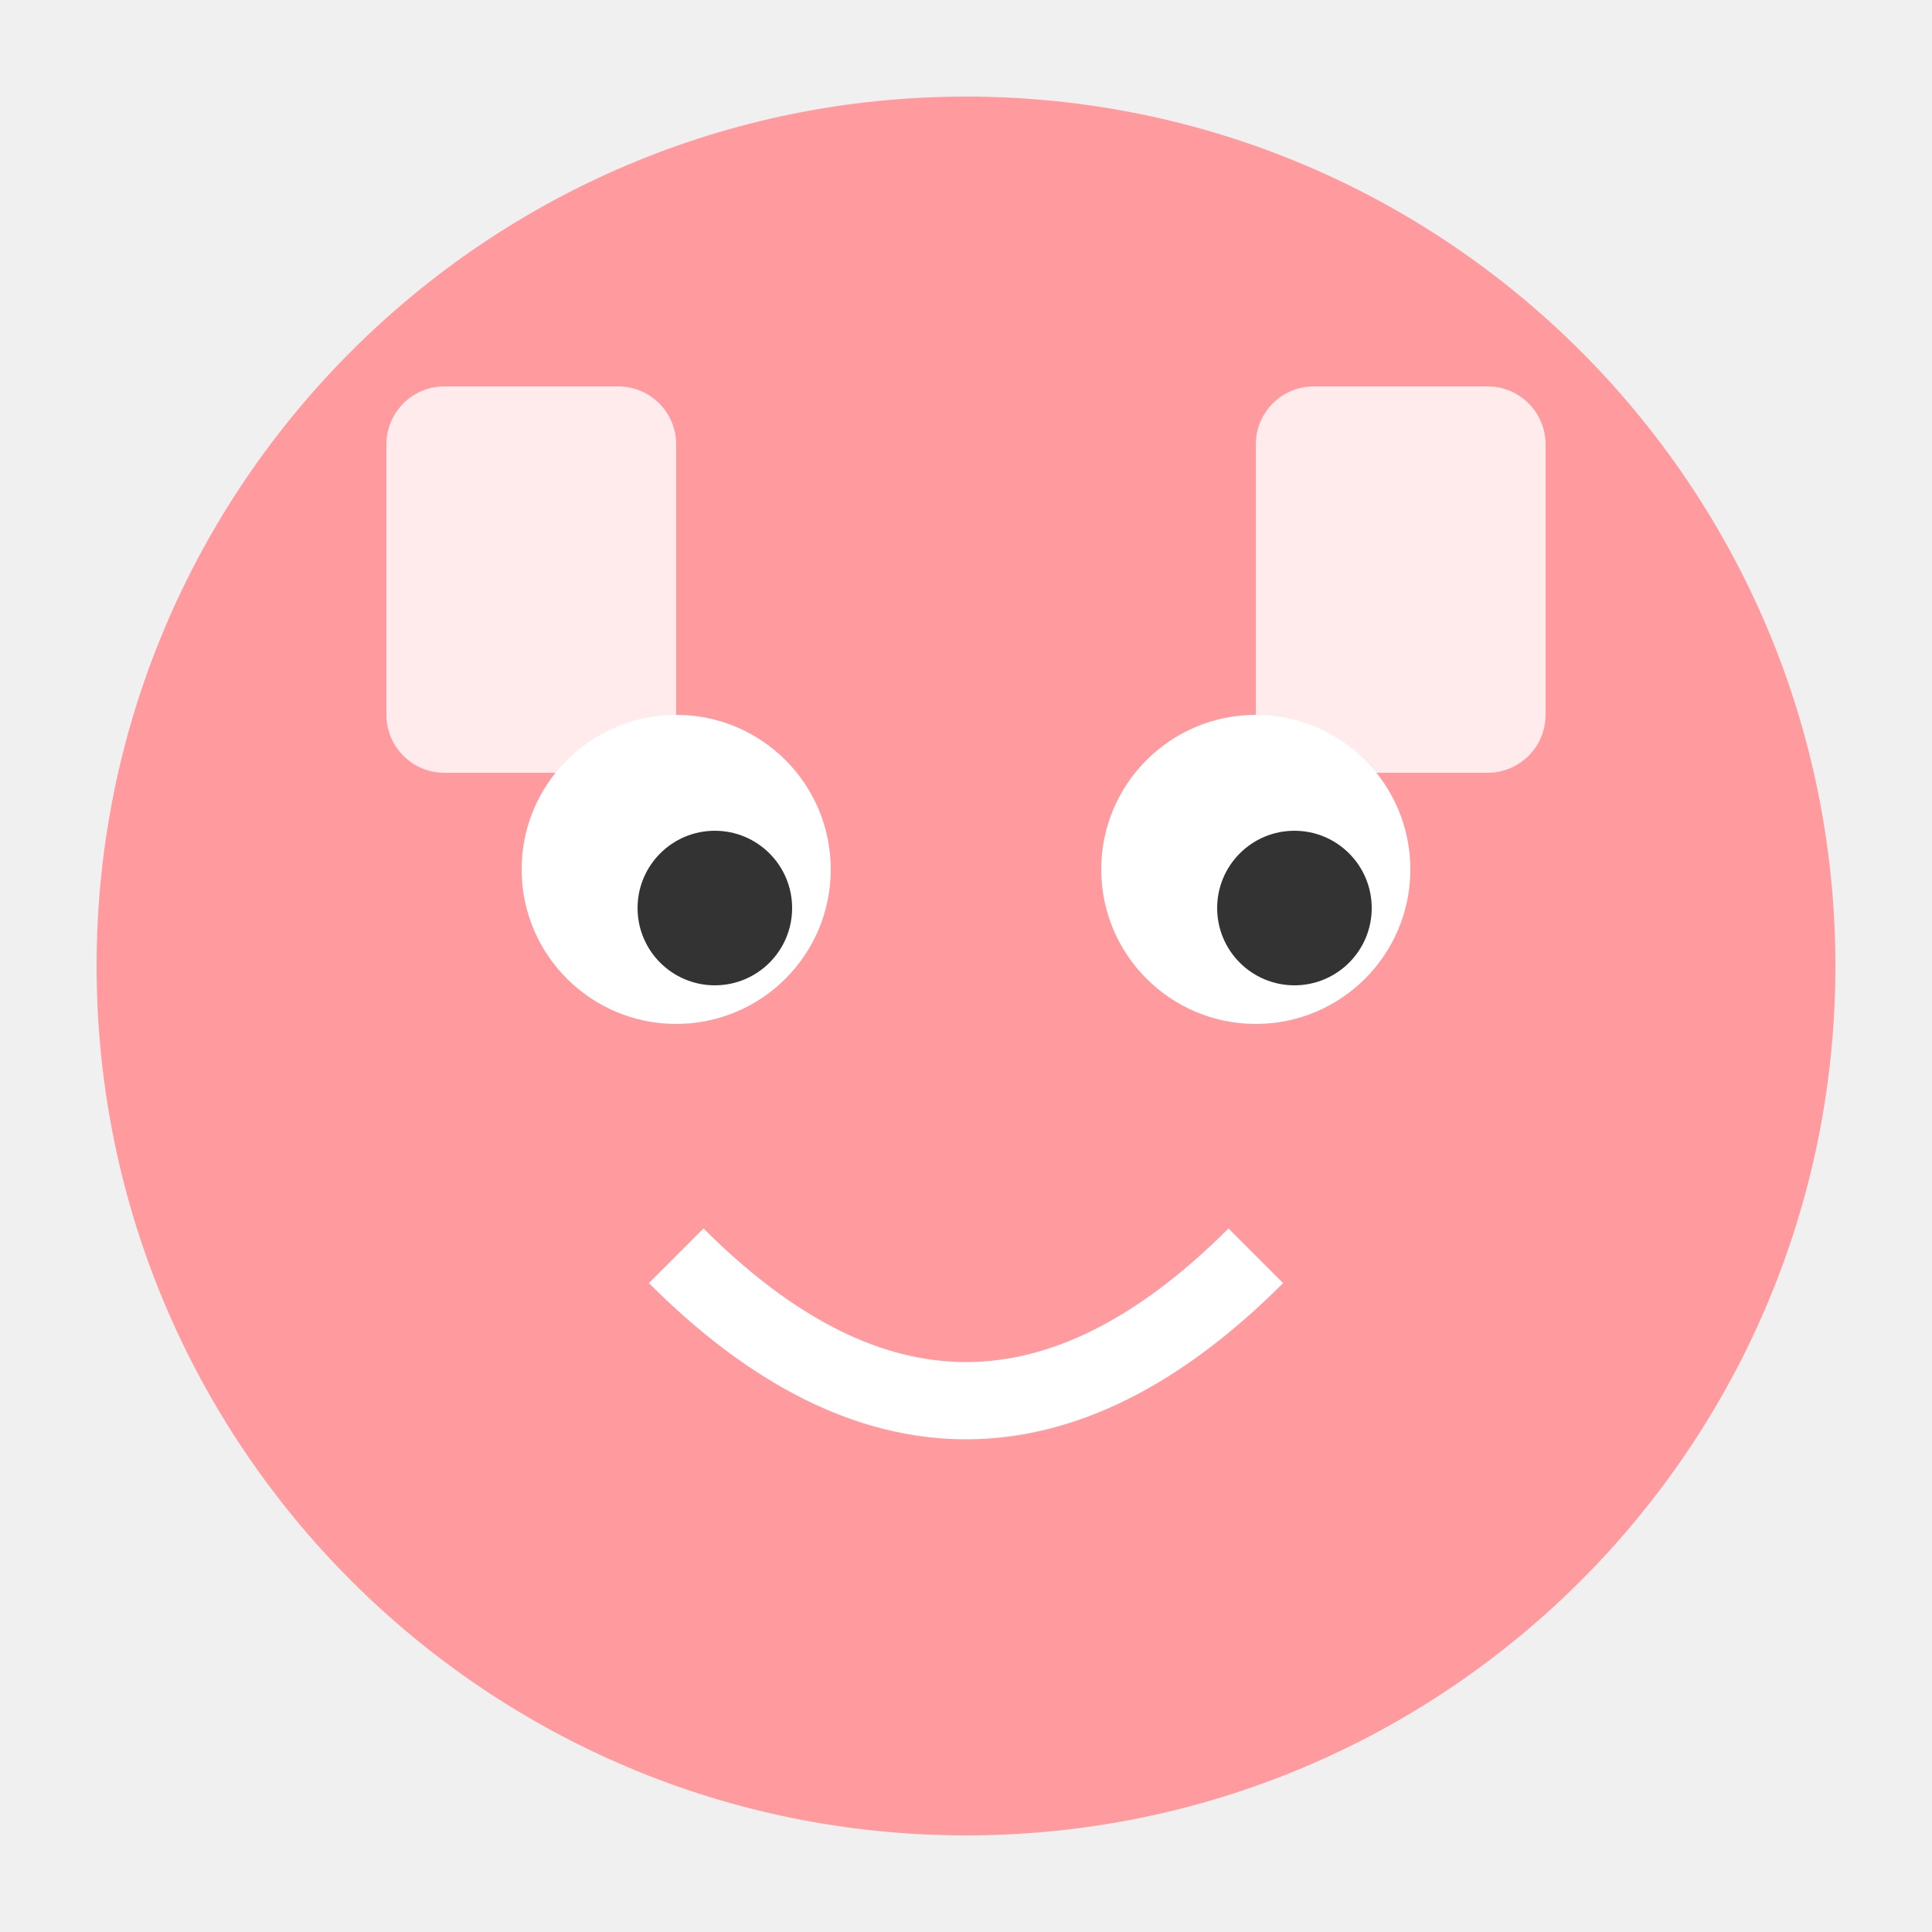
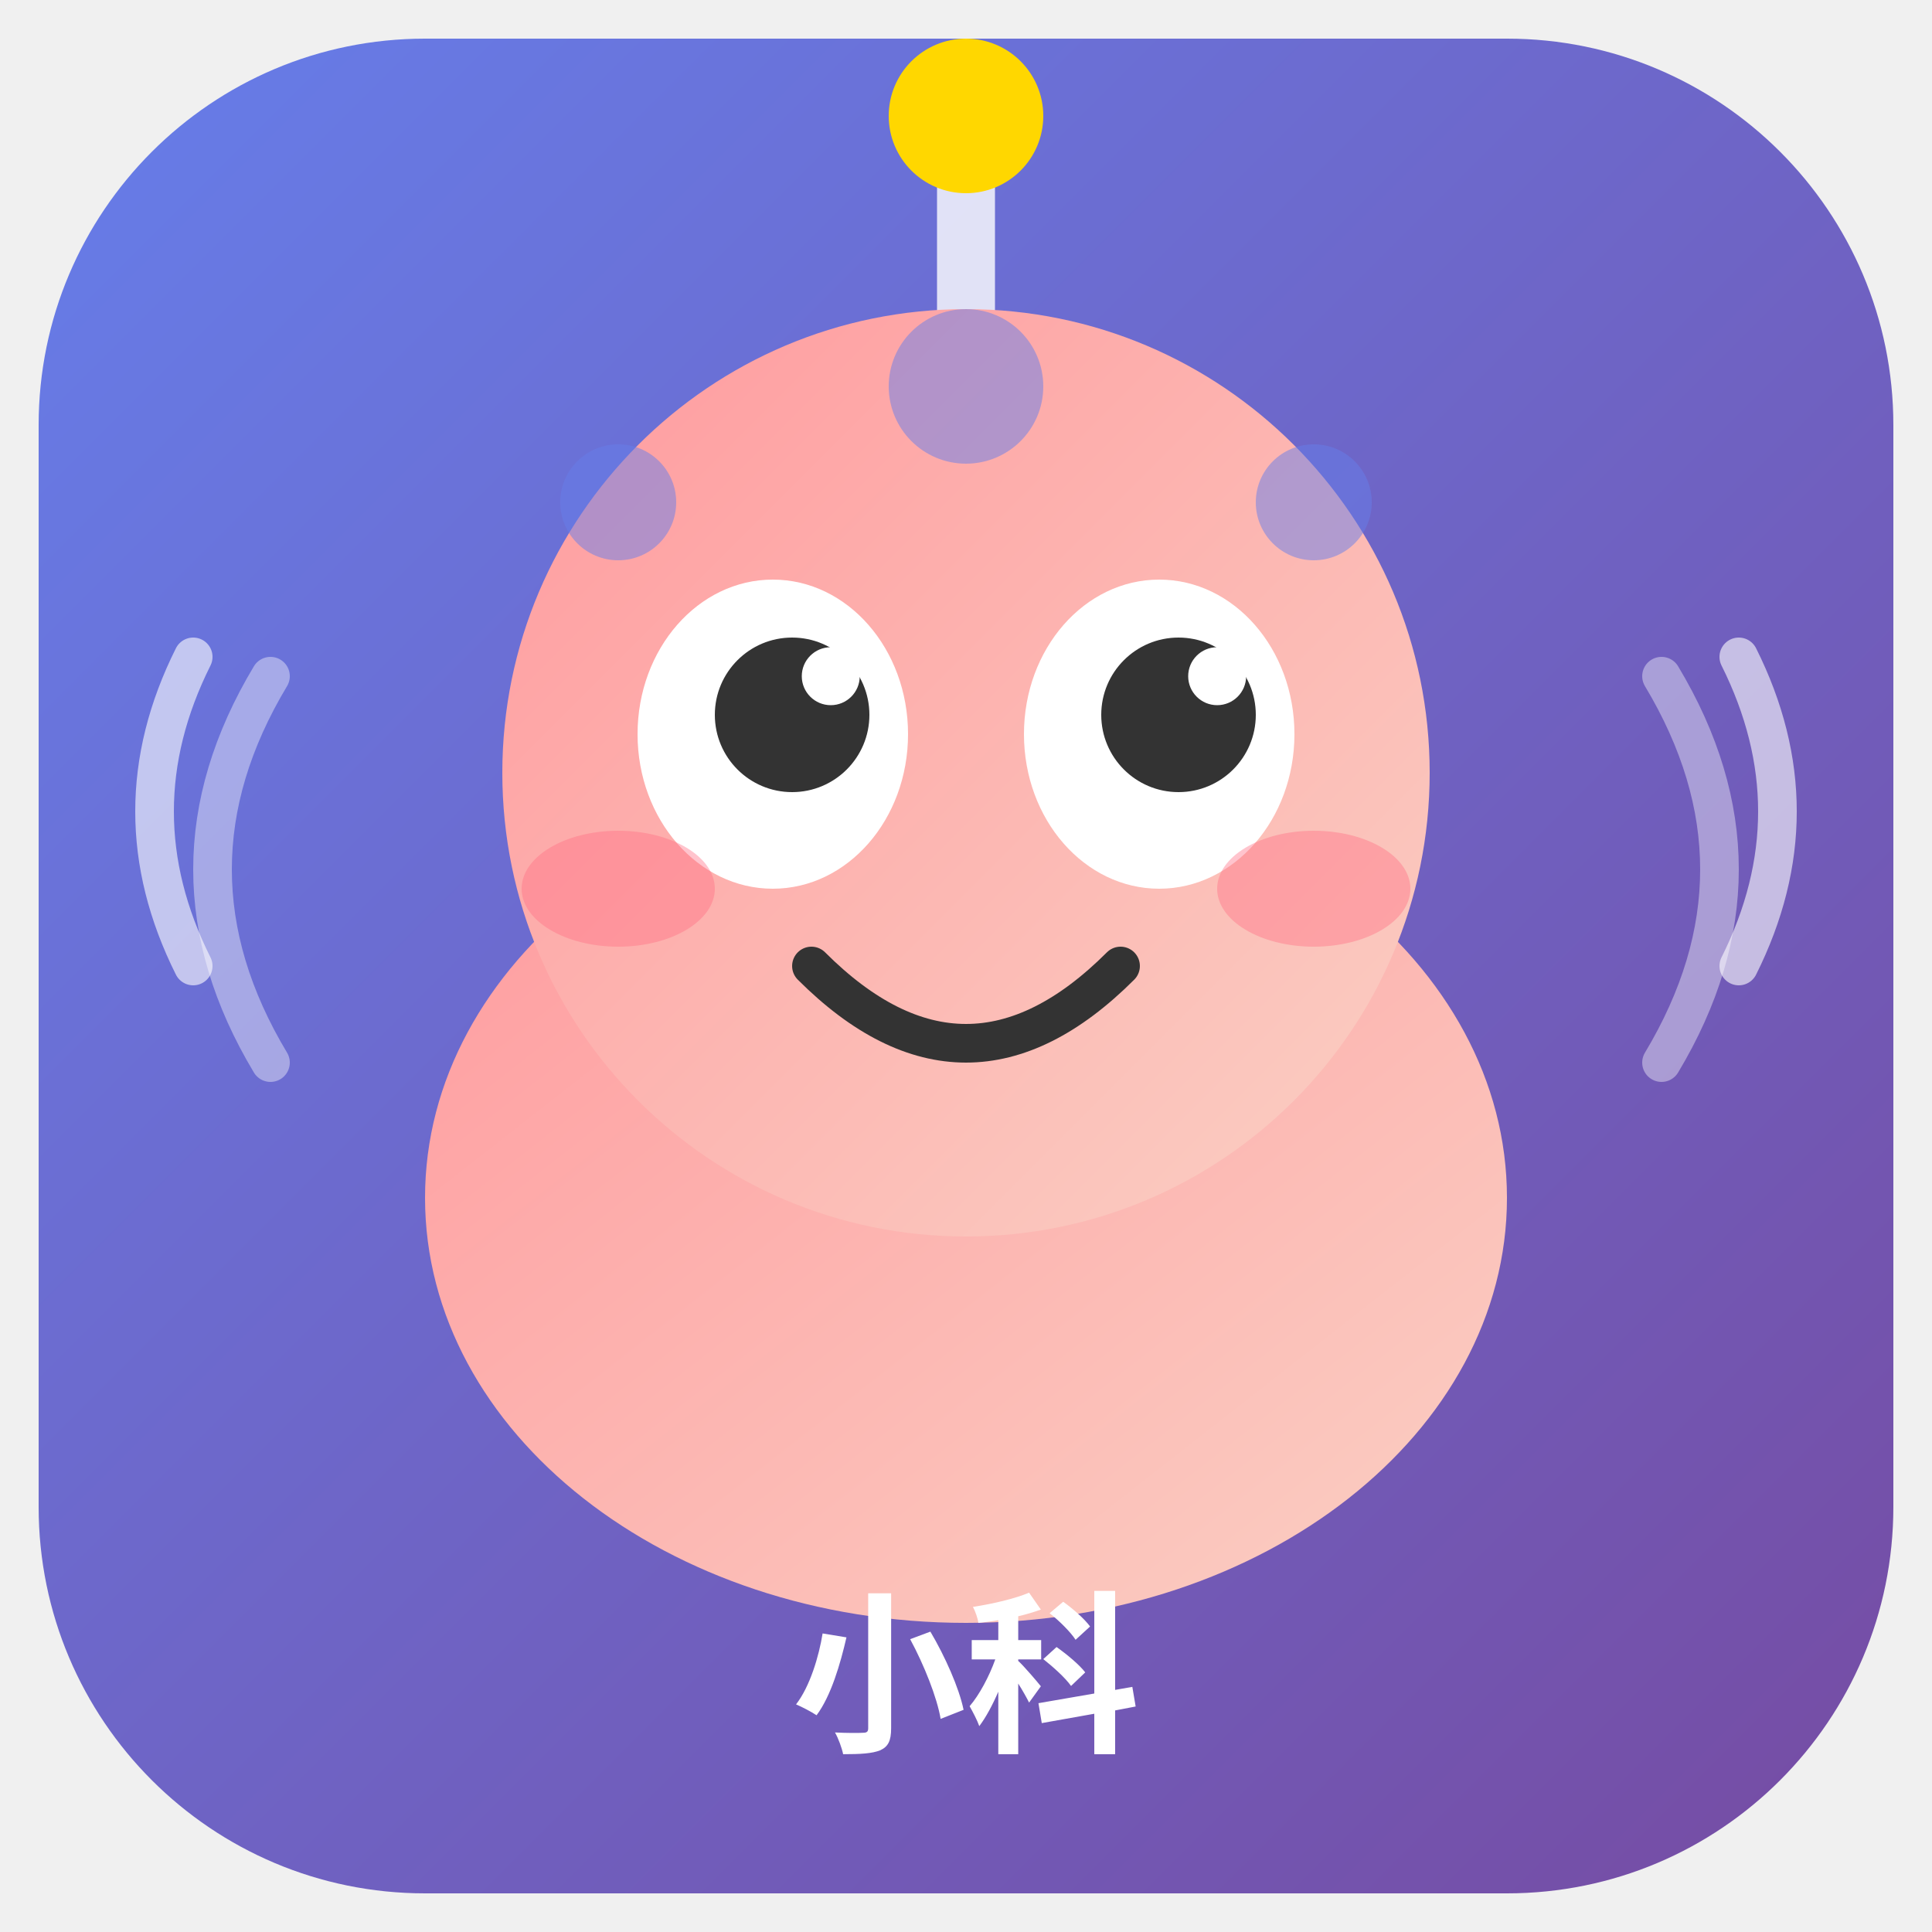
<svg xmlns="http://www.w3.org/2000/svg" viewBox="0 0 100 100">
-   <circle cx="50" cy="50" r="45" fill="#FF9A9E" />
-   <circle cx="35" cy="45" r="8" fill="#FFFFFF" />
-   <circle cx="65" cy="45" r="8" fill="#FFFFFF" />
-   <circle cx="37" cy="47" r="4" fill="#333333" />
-   <circle cx="67" cy="47" r="4" fill="#333333" />
-   <path d="M35 65 Q50 80 65 65" stroke="#FFFFFF" stroke-width="4" fill="none" />
-   <rect x="20" y="20" width="15" height="20" rx="3" fill="#FFFFFF" opacity="0.8" />
-   <rect x="65" y="20" width="15" height="20" rx="3" fill="#FFFFFF" opacity="0.8" />
+   <defs>
+     <linearGradient id="bg" x1="0" y1="0" x2="1" y2="1">
+       <stop offset="0%" stop-color="#667eea" />
+       <stop offset="100%" stop-color="#764ba2" />
+     </linearGradient>
+     <linearGradient id="body" x1="0" y1="0" x2="1" y2="1">
+       <stop offset="0%" stop-color="#FF9A9E" />
+       <stop offset="100%" stop-color="#FAD0C4" />
+     </linearGradient>
+   </defs>
+   <rect x="2" y="2" width="96" height="96" rx="20" fill="url(#bg)" />
+   <ellipse cx="50" cy="62" rx="28" ry="22" fill="url(#body)" />
+   <circle cx="50" cy="44" r="6" fill="#fff" opacity="0.6" />
+   <line x1="50" y1="18" x2="50" y2="8" stroke="#fff" stroke-width="3" stroke-linecap="round" opacity="0.8" />
+   <circle cx="50" cy="6" r="4" fill="#ffd700" />
+   <circle cx="50" cy="40" r="24" fill="url(#body)" />
+   <circle cx="32" cy="26" r="3" fill="#667eea" opacity="0.5" />
+   <circle cx="50" cy="20" r="4" fill="#667eea" opacity="0.5" />
+   <circle cx="68" cy="26" r="3" fill="#667eea" opacity="0.5" />
+   <ellipse cx="40" cy="38" rx="7" ry="8" fill="#fff" />
+   <circle cx="41" cy="37" r="4" fill="#333" />
+   <circle cx="43" cy="35" r="1.5" fill="#fff" />
+   <ellipse cx="60" cy="38" rx="7" ry="8" fill="#fff" />
+   <circle cx="61" cy="37" r="4" fill="#333" />
+   <circle cx="63" cy="35" r="1.5" fill="#fff" />
+   <ellipse cx="32" cy="46" rx="5" ry="3" fill="#ff6b81" opacity="0.4" />
+   <ellipse cx="68" cy="46" rx="5" ry="3" fill="#ff6b81" opacity="0.4" />
+   <path d="M42 50 Q50 58 58 50" stroke="#333" stroke-width="2" fill="none" stroke-linecap="round" />
+   <path d="M10 50 Q6 42 10 34" stroke="#fff" stroke-width="2" fill="none" opacity="0.6" stroke-linecap="round" />
+   <path d="M14 55 Q8 45 14 35" stroke="#fff" stroke-width="2" fill="none" opacity="0.4" stroke-linecap="round" />
+   <path d="M90 50 Q94 42 90 34" stroke="#fff" stroke-width="2" fill="none" opacity="0.6" stroke-linecap="round" />
+   <path d="M86 55 Q92 45 86 35" stroke="#fff" stroke-width="2" fill="none" opacity="0.4" stroke-linecap="round" />
+   <text x="50" y="90" text-anchor="middle" font-size="9" fill="#fff" font-weight="bold" font-family="sans-serif">小科</text>
</svg>
